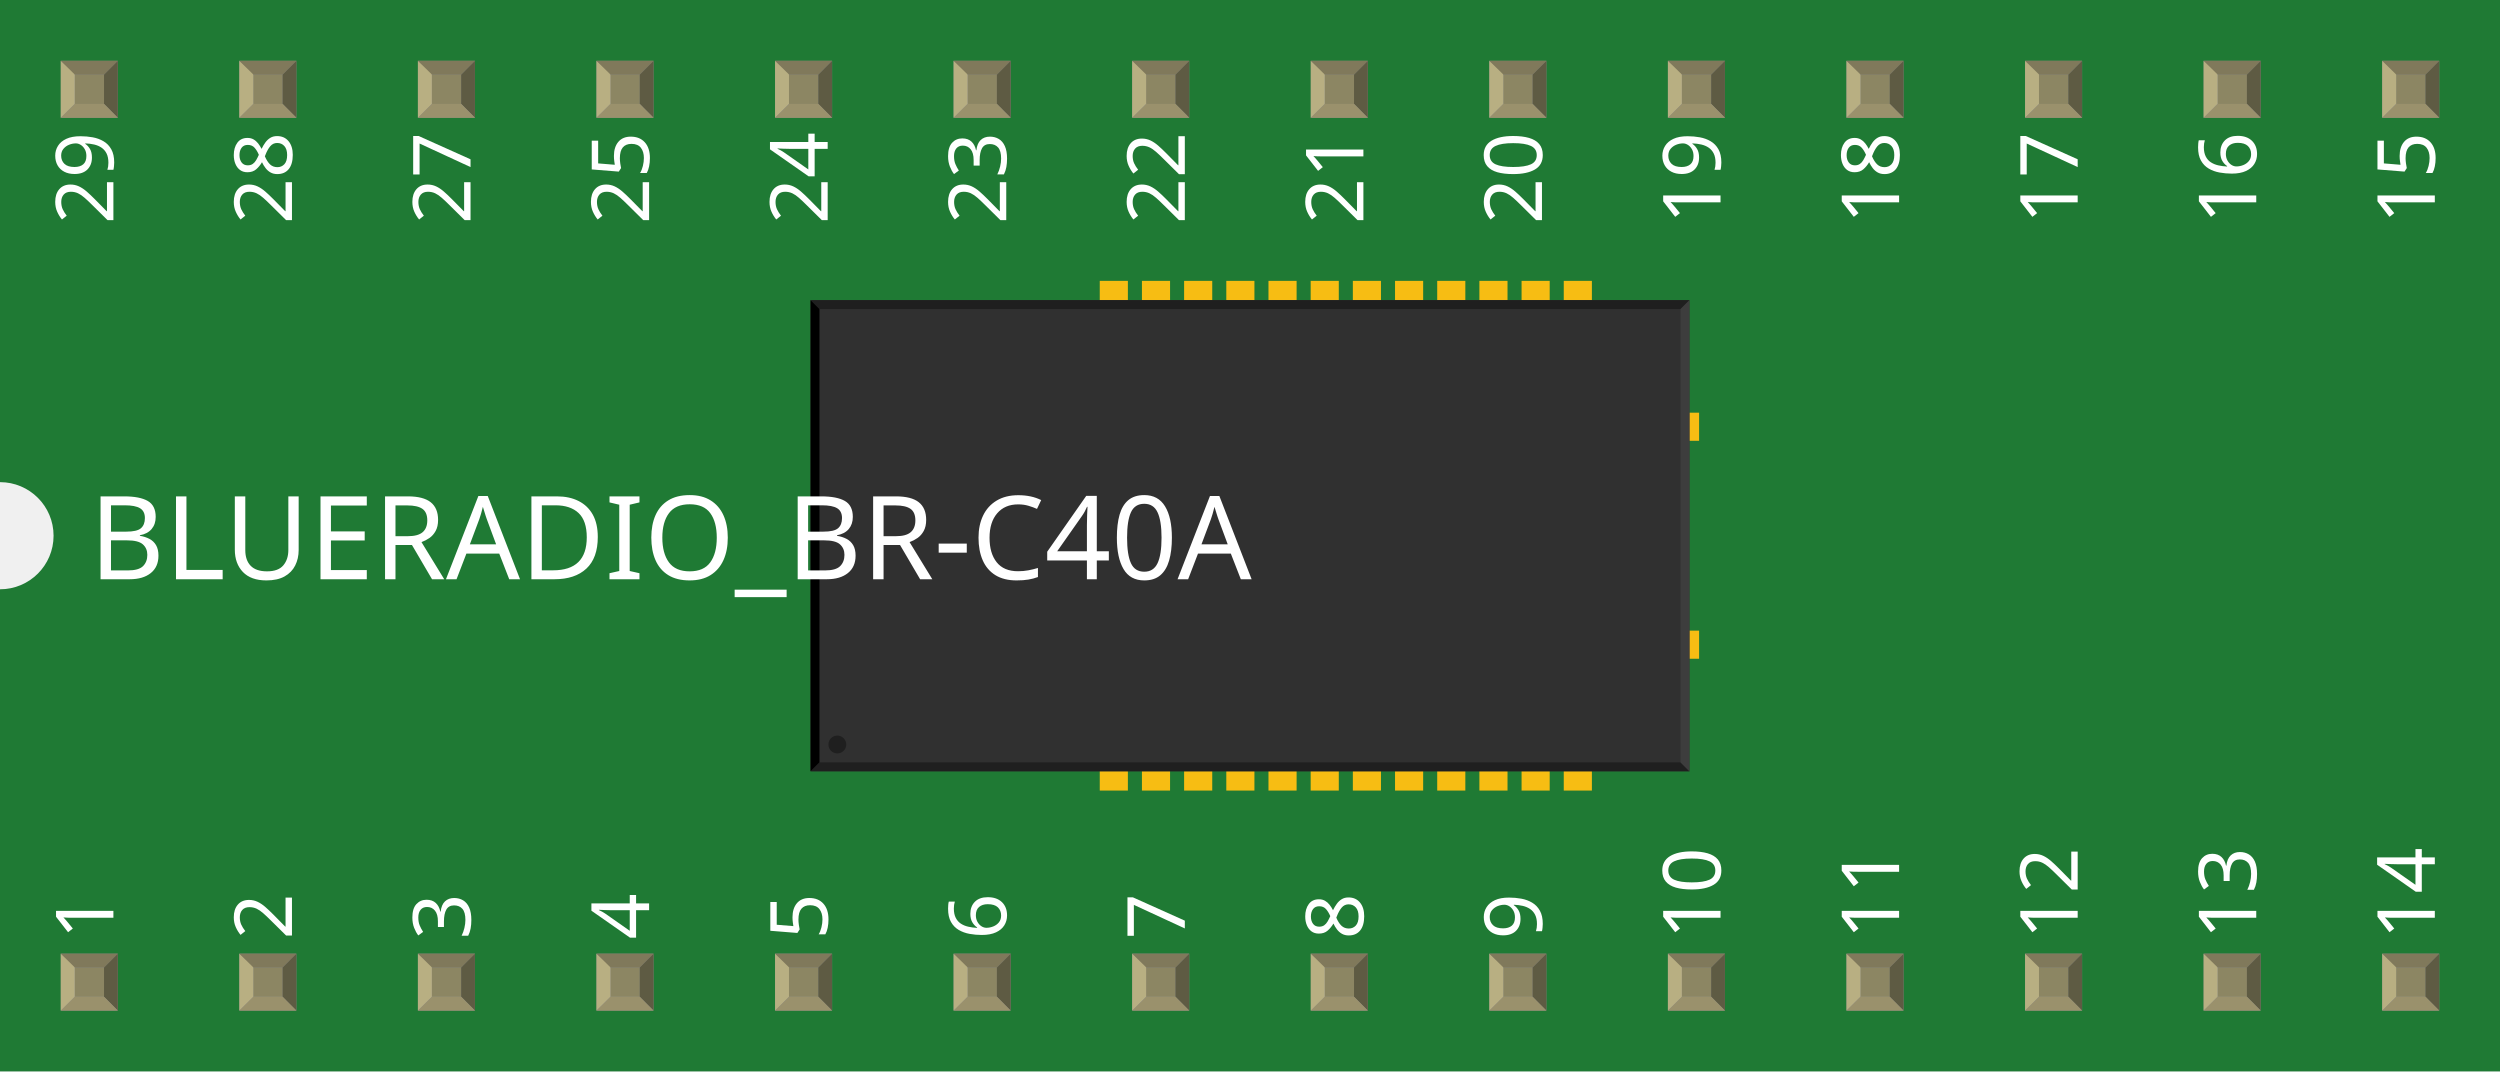
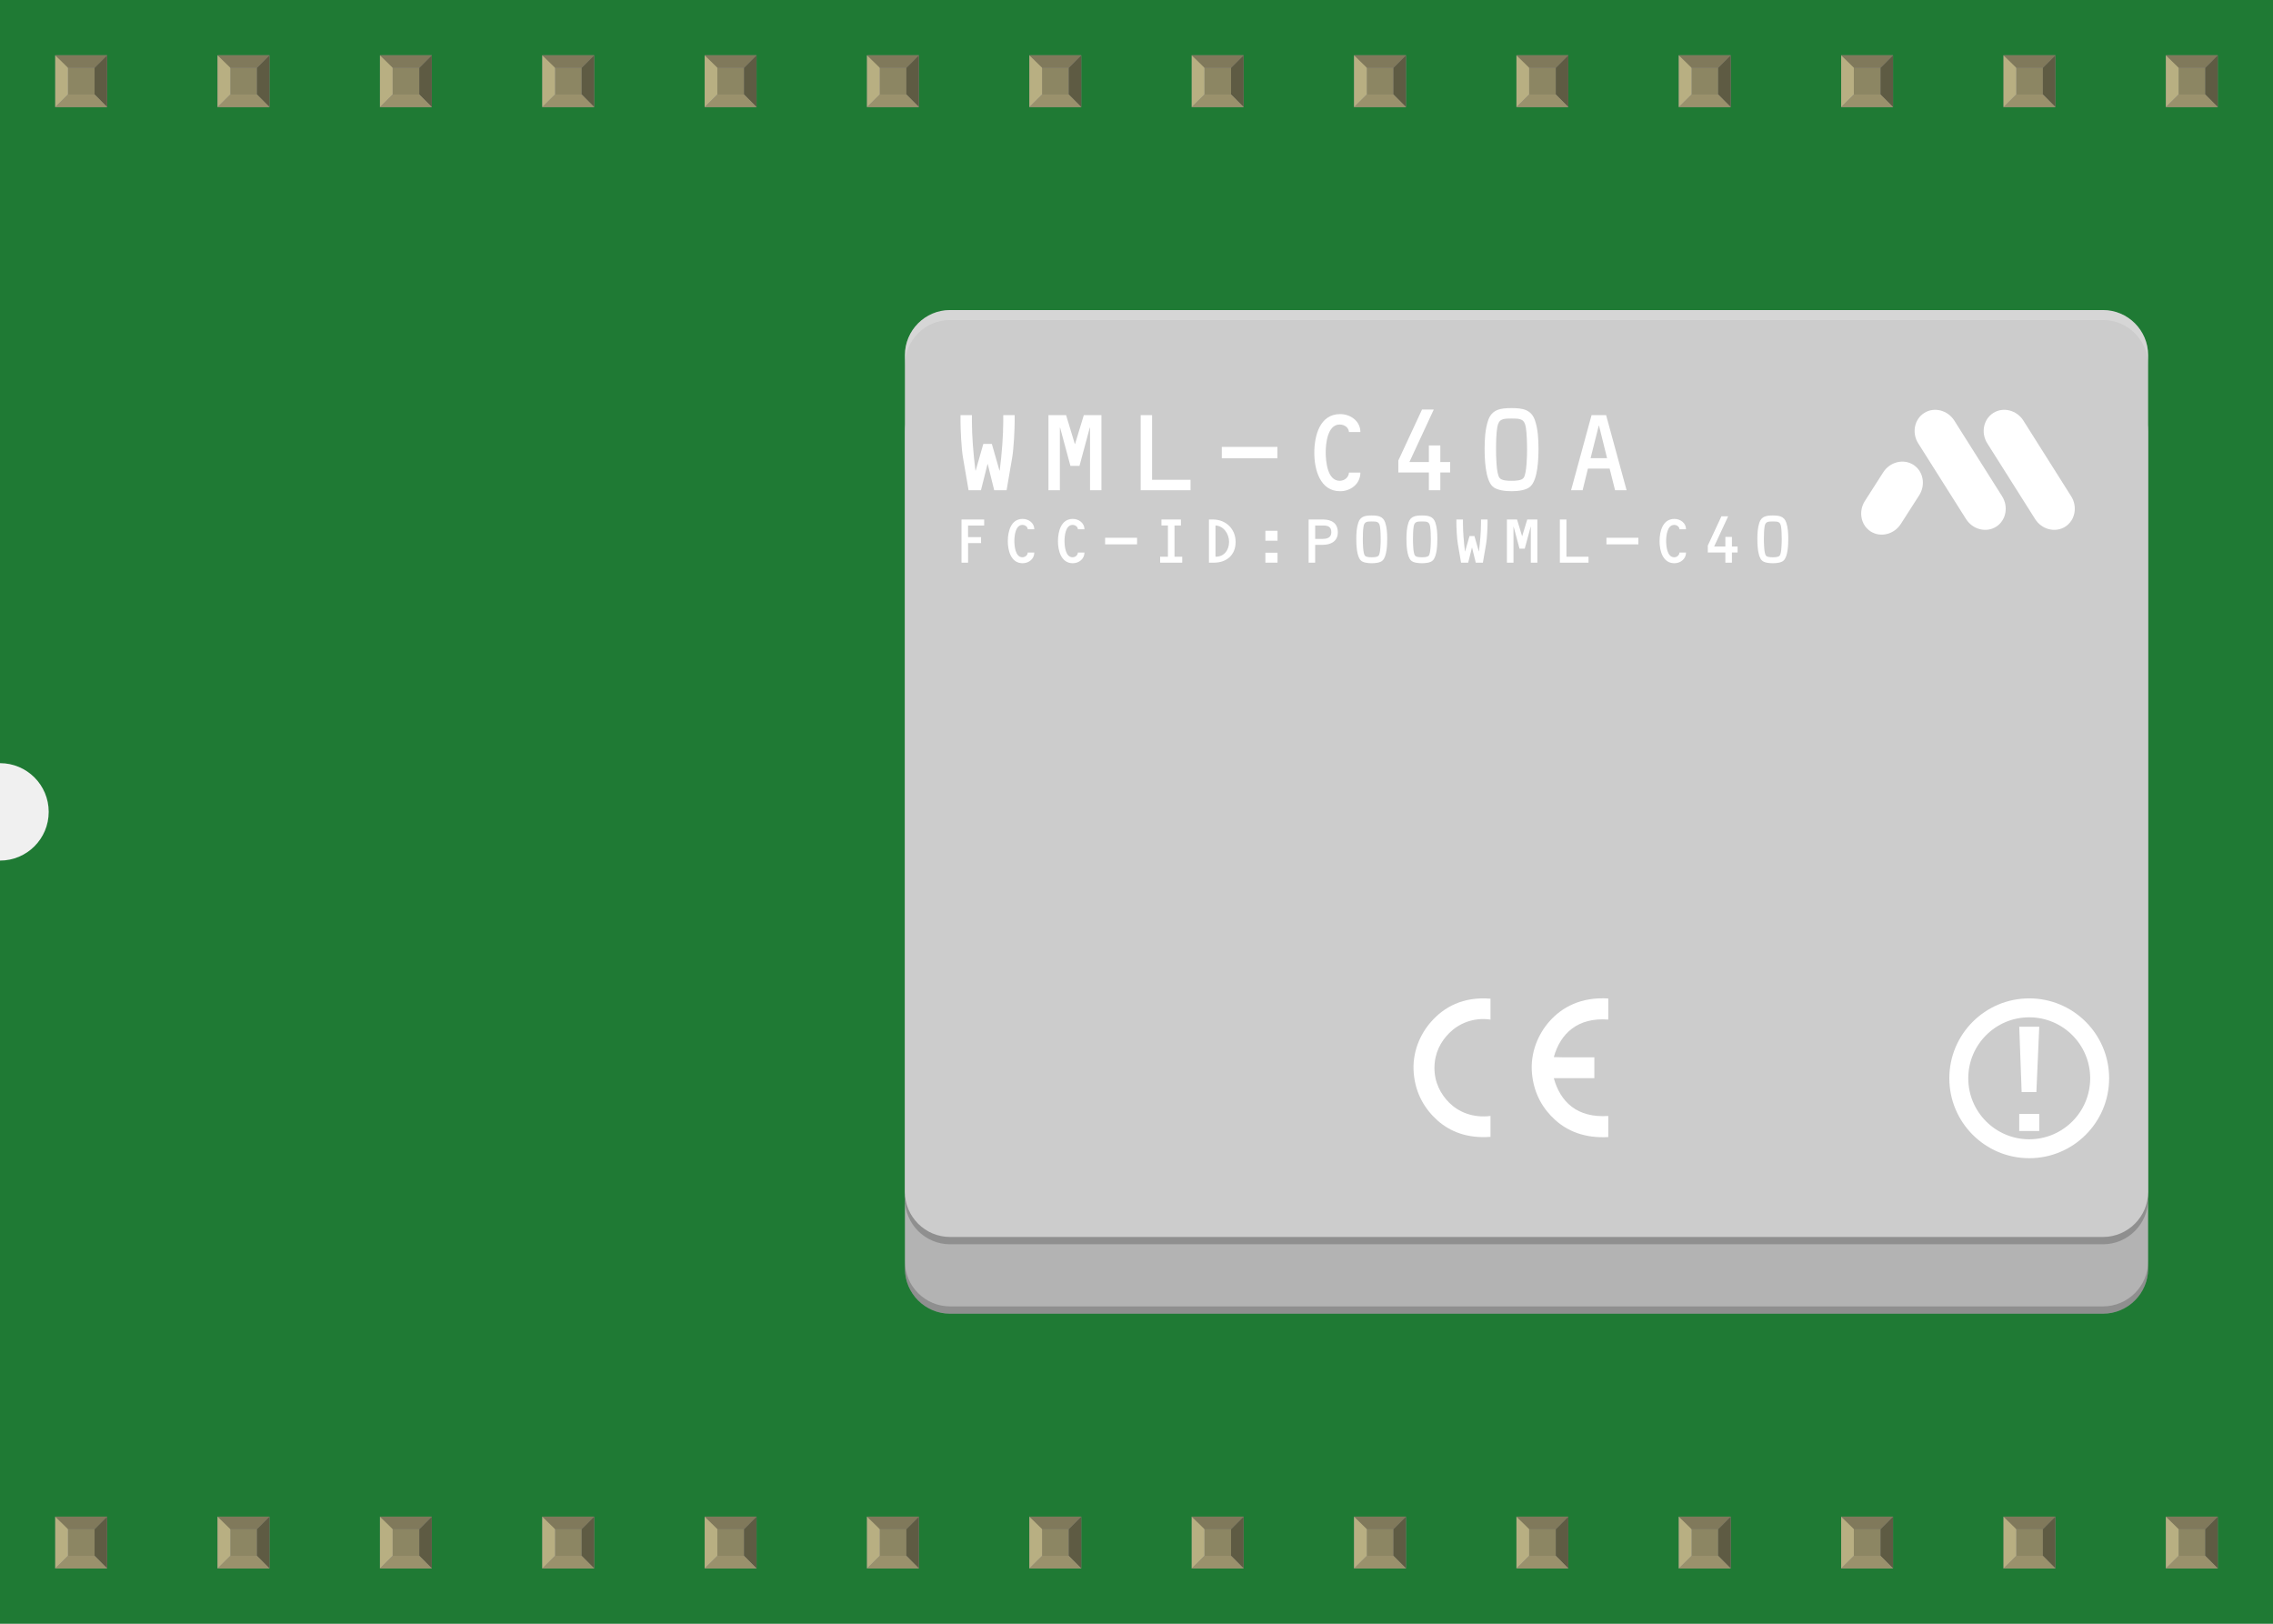
- <svg xmlns="http://www.w3.org/2000/svg" width="1.4in" x="0in" version="1.2" y="0in" height="0.6in" viewBox="0 0 1400 600" baseProfile="tiny">
+ <svg xmlns="http://www.w3.org/2000/svg" width="1.4in" x="0in" version="1.2" y="0in" height="1in" viewBox="0 0 1400 1000" baseProfile="tiny">
  <g id="breadboard">
    <g id="icon">
-       <path fill="#1F7A34" stroke="none" stroke-width="0" d="M0,0L0,270A30,30 0 0 1 0,330L0,600L1400,600L1400,0L0,0z" />
-       <g transform="translate(197.016,14.5669)">
-         <g transform="matrix(0.5, 0, 0, 0.5, 251.492, 142.717)">
-           <rect width="31.496" x="334.709" y="519.685" fill="#F7BD13" connectorname="1" height="51.181" stroke="none" stroke-linecap="round" stroke-width="0" />
-           <rect width="31.496" x="381.953" y="519.685" fill="#F7BD13" connectorname="2" height="51.181" stroke="none" stroke-linecap="round" stroke-width="0" />
-           <rect width="31.496" x="429.197" y="519.685" fill="#F7BD13" connectorname="3" height="51.181" stroke="none" stroke-linecap="round" stroke-width="0" />
-           <rect width="31.496" x="476.442" y="519.685" fill="#F7BD13" connectorname="4" height="51.181" stroke="none" stroke-linecap="round" stroke-width="0" />
-           <rect width="31.496" x="523.686" y="519.685" fill="#F7BD13" connectorname="5" height="51.181" stroke="none" stroke-linecap="round" stroke-width="0" />
-           <rect width="31.496" x="570.93" y="519.685" fill="#F7BD13" connectorname="6" height="51.181" stroke="none" stroke-linecap="round" stroke-width="0" />
-           <rect width="31.496" x="618.174" y="519.685" fill="#F7BD13" connectorname="7" height="51.181" stroke="none" stroke-linecap="round" stroke-width="0" />
-           <rect width="31.496" x="665.418" y="519.685" fill="#F7BD13" connectorname="8" height="51.181" stroke="none" stroke-linecap="round" stroke-width="0" />
-           <rect width="31.496" x="712.662" y="519.685" fill="#F7BD13" connectorname="9" height="51.181" stroke="none" stroke-linecap="round" stroke-width="0" />
-           <rect width="31.496" x="759.907" y="519.685" fill="#F7BD13" connectorname="10" height="51.181" stroke="none" stroke-linecap="round" stroke-width="0" />
-           <rect width="31.496" x="807.151" y="519.685" fill="#F7BD13" connectorname="11" height="51.181" stroke="none" stroke-linecap="round" stroke-width="0" />
-           <rect width="31.496" x="854.395" y="519.685" fill="#F7BD13" connectorname="12" height="51.181" stroke="none" stroke-linecap="round" stroke-width="0" />
-           <rect width="31.496" x="334.709" y="0" fill="#F7BD13" connectorname="24" height="51.181" stroke="none" stroke-linecap="round" stroke-width="0" />
-           <rect width="31.496" x="381.953" y="0" fill="#F7BD13" connectorname="23" height="51.181" stroke="none" stroke-linecap="round" stroke-width="0" />
-           <rect width="31.496" x="429.197" y="0" fill="#F7BD13" connectorname="22" height="51.181" stroke="none" stroke-linecap="round" stroke-width="0" />
-           <rect width="31.496" x="476.442" y="0" fill="#F7BD13" connectorname="21" height="51.181" stroke="none" stroke-linecap="round" stroke-width="0" />
-           <rect width="31.496" x="523.686" y="0" fill="#F7BD13" connectorname="20" height="51.181" stroke="none" stroke-linecap="round" stroke-width="0" />
-           <rect width="31.496" x="570.93" y="0" fill="#F7BD13" connectorname="19" height="51.181" stroke="none" stroke-linecap="round" stroke-width="0" />
-           <rect width="31.496" x="618.174" y="0" fill="#F7BD13" connectorname="18" height="51.181" stroke="none" stroke-linecap="round" stroke-width="0" />
-           <rect width="31.496" x="665.418" y="0" fill="#F7BD13" connectorname="17" height="51.181" stroke="none" stroke-linecap="round" stroke-width="0" />
-           <rect width="31.496" x="712.662" y="0" fill="#F7BD13" connectorname="16" height="51.181" stroke="none" stroke-linecap="round" stroke-width="0" />
-           <rect width="31.496" x="759.907" y="0" fill="#F7BD13" connectorname="15" height="51.181" stroke="none" stroke-linecap="round" stroke-width="0" />
-           <rect width="31.496" x="807.151" y="0" fill="#F7BD13" connectorname="14" height="51.181" stroke="none" stroke-linecap="round" stroke-width="0" />
-           <rect width="31.496" x="854.395" y="0" fill="#F7BD13" connectorname="13" height="51.181" stroke="none" stroke-linecap="round" stroke-width="0" />
-           <rect width="51.181" x="954.789" y="147.638" fill="#F7BD13" connectorname="28" height="31.496" stroke="none" stroke-linecap="round" stroke-width="0" />
-           <rect width="51.181" x="954.789" y="391.732" fill="#F7BD13" connectorname="29" height="31.496" stroke="none" stroke-linecap="round" stroke-width="0" />
-           <rect width="51.181" x="220.536" y="206.693" fill="#F7BD13" connectorname="27" height="31.496" stroke="none" stroke-linecap="round" stroke-width="0" />
-           <rect width="51.181" x="220.536" y="80.709" fill="#F7BD13" connectorname="25" height="31.496" stroke="none" stroke-linecap="round" stroke-width="0" />
-           <rect width="984.378" x="10.795" y="21.591" fill="#303030" height="527.685" stroke="none" stroke-width="0" />
-           <polygon fill="#1f1f1f" points="10.795,21.591 995.173,21.591 985.173,31.591 20.795,31.591" />
-           <polygon fill="#1f1f1f" points="10.795,549.276 995.173,549.276 985.173,539.276 20.795,539.276" />
-           <polygon fill="#000000" points="10.795,21.591 10.795,549.276 20.795,539.276 20.795,31.591" />
-           <polygon fill="#3d3d3d" points="995.173,21.591 995.173,549.276 985.173,539.276 985.173,31.591" />
-           <circle fill="#1f1f1f" cx="40.795" cy="519.276" stroke="none" r="10" stroke-width="0" />
+       <path fill="#1F7A34" stroke="none" stroke-width="0" d="M0,0L0,470A30,30 0 0 1 0,530L0,1000L1400,1000L1400,0L0,0z" />
+       <g transform="translate(317.125,190.945)">
+         <g>
+           <g id="_x30_.1.1.0.0.0_1_">
+             <g>
+               <path fill="#B3B3B3" d="M1005.97,75.028c0,-15.278,-12.5,-27.778,-27.778,-27.778L268,47.25c-15.292,0,-27.778,12.5,-27.778,27.778l0,515.306c0,15.278,12.486,27.778,27.778,27.778L978.194,618.111c15.278,0,27.778,-12.5,27.778,-27.778L1005.97,75.028z" />
+             </g>
+           </g>
+           <g id="_x30_.1.1.0.0.0_3_">
+             <g>
+               <path fill="#CCCCCC" d="M1005.97,27.778c0,-15.278,-12.5,-27.778,-27.778,-27.778L268,0c-15.292,0,-27.778,12.5,-27.778,27.778l0,515.306c0,15.278,12.486,27.778,27.778,27.778L978.194,570.861c15.278,0,27.778,-12.5,27.778,-27.778L1005.97,27.778z" />
+             </g>
+           </g>
+           <g>
+             <g>
+               <path fill="#FFFFFF" fill-rule="evenodd" clip-rule="evenodd" d="M600.917,424.111c0,4.292,0,8.542,0,12.861c-10.986,-1.542,-19.889,2.736,-25.389,8.278c-5.194,5.181,-9.083,12.153,-9.139,21.403c-0.056,9.167,3.972,16.417,9.139,21.569c5.5,5.5,14.389,9.5,25.389,8.111c0,4.292,0,8.569,0,12.861c-14.403,1.111,-25.083,-3.333,-32.694,-10.139c-7.514,-6.694,-13.375,-16.111,-14.556,-28.667c-1.25,-13.292,4.056,-24.625,10.708,-32.125C572.292,429.292,583.944,422.708,600.917,424.111z" />
+             </g>
+             <g>
+               <path fill="#FFFFFF" fill-rule="evenodd" clip-rule="evenodd" d="M673.444,423.972c0,4.319,0,8.653,0,13c-18.75,-1.444,-29.458,8.486,-33.542,23.111c8.028,0.319,16.681,0.056,24.972,0.139c0,4.292,0,8.569,0,12.833c-8.333,0,-16.653,0,-24.972,0c4.056,14.708,14.417,24.583,33.542,23.278c0,4.347,0,8.681,0,13c-14.389,0.819,-25,-3.639,-32.556,-10.417c-7.486,-6.722,-13.222,-16,-14.417,-28.667c-1.25,-13.236,4.139,-24.708,10.708,-32.125C644.931,429.347,656.583,422.972,673.444,423.972z" />
+             </g>
+           </g>
+           <g>
+             <path fill="#FFFFFF" d="M293.778,82.444l4.708,16.444l0.139,0c1.292,-10.306,2.181,-21.361,2.181,-30.375L300.806,64.694l7.028,0l0,3.819c0,4.639,-0.556,16.722,-1.5,22.181l-3.472,20.264l-7.639,0L291.25,94.861l-0.139,0l-4.028,16.111l-7.639,0L275.972,90.694c-0.958,-5.458,-1.5,-17.542,-1.5,-22.181L274.472,64.694l7.028,0l0,3.819c0,9,0.875,20.069,2.181,30.375l0.139,0l4.708,-16.444L293.778,82.444z" />
+             <path fill="#FFFFFF" d="M350.431,64.694l10.847,0l0,46.264l-7.028,0L354.25,72.403l-0.139,0l-6.347,23.542l-5.597,0l-6.347,-23.542l-0.139,0l0,38.556l-7.028,0L328.653,64.694l10.847,0l5.389,17.806l0.139,0L350.431,64.694z" />
+             <path fill="#FFFFFF" d="M416.153,104.542l0,6.417l-30.708,0L385.444,64.694l7.028,0l0,39.847L416.153,104.542z" />
+             <path fill="#FFFFFF" d="M435.417,84.278l34.25,0l0,7.028L435.417,91.306L435.417,84.278z" />
+             <path fill="#FFFFFF" d="M513.75,75.139c-0.208,-2.792,-2.792,-4.639,-5.736,-4.639c-7.444,0,-8.597,11.667,-8.597,17.125c0,5.528,1.028,17.542,8.597,17.542c2.931,0,5.528,-2.042,5.736,-5.056l7.028,0c0,6.889,-5.944,11.472,-12.486,11.472c-12.486,0,-15.903,-13.514,-15.903,-23.611c0,-10.653,3.417,-23.889,15.903,-23.889c6.542,0,12.486,4.431,12.486,11.056L513.75,75.139z" />
+             <path fill="#FFFFFF" d="M576.069,93.625l0,6.417L570,100.042l0,10.917l-7.042,0L562.958,100.042l-18.819,0L544.139,92.667l14.597,-31.389l7.236,0l-15.014,32.347l12,0L562.958,83.389l7.042,0l0,10.236L576.069,93.625z" />
+             <path fill="#FFFFFF" d="M628.292,67.903c1.847,5.389,2.181,11.736,2.181,17.389c0,6.083,-0.333,18.903,-4.917,23.278c-2.458,2.458,-7.792,3,-11.667,3c-3.958,0,-9.222,-0.556,-11.75,-3c-4.5,-4.361,-4.847,-17.194,-4.847,-23.278c0,-5.667,0.333,-12,2.181,-17.389c2.319,-6.764,7.708,-7.514,14.403,-7.514C620.514,60.403,625.972,61.139,628.292,67.903zM605.083,72.278c-0.681,3.75,-0.75,9.889,-0.75,13.778c0,3.611,0.139,14.681,2.111,17.264c1.306,1.778,5.111,1.847,7.444,1.847c2.319,0,6.125,-0.069,7.431,-1.847c1.917,-2.597,2.111,-13.653,2.111,-17.264c0,-3.889,-0.139,-10.028,-0.75,-13.778C621.806,67.014,619.347,66.819,613.889,66.819C608.431,66.819,605.972,67.014,605.083,72.278z" />
+             <path fill="#FFFFFF" d="M660.917,97.653l-3.264,13.306l-7.111,0l12.625,-46.264l8.944,0l12.625,46.264L677.639,110.958l-3.347,-13.306L660.917,97.653zM667.736,71.181l-0.139,0l-5.042,20.056l10.167,0L667.736,71.181z" />
+           </g>
+           <g>
+             <path fill="#FFFFFF" d="M279.139,139.861l8,0l0,3.681l-8,0l0,12.042l-4.042,0L275.097,129l13.958,0l0,3.694l-9.917,0L279.139,139.861z" />
+             <path fill="#FFFFFF" d="M315.889,135c-0.111,-1.611,-1.611,-2.667,-3.292,-2.667c-4.278,0,-4.944,6.694,-4.944,9.833c0,3.181,0.583,10.083,4.944,10.083c1.681,0,3.181,-1.181,3.292,-2.903l4.042,0c0,3.958,-3.417,6.583,-7.181,6.583c-7.181,0,-9.139,-7.764,-9.139,-13.569c0,-6.111,1.958,-13.722,9.139,-13.722c3.764,0,7.181,2.556,7.181,6.361L315.889,135z" />
+             <path fill="#FFFFFF" d="M346.778,135c-0.111,-1.611,-1.611,-2.667,-3.292,-2.667c-4.278,0,-4.944,6.694,-4.944,9.833c0,3.181,0.583,10.083,4.944,10.083c1.681,0,3.181,-1.181,3.292,-2.903l4.042,0c0,3.958,-3.417,6.583,-7.181,6.583c-7.181,0,-9.139,-7.764,-9.139,-13.569c0,-6.111,1.958,-13.722,9.139,-13.722c3.764,0,7.181,2.556,7.181,6.361L346.778,135z" />
+             <path fill="#FFFFFF" d="M363.542,140.25l19.681,0l0,4.042l-19.681,0L363.542,140.25z" />
+             <path fill="#FFFFFF" d="M406.264,151.903l4.778,0l0,3.681l-13.597,0l0,-3.681l4.792,0L402.236,132.681l-4,0L398.236,129l12,0l0,3.694l-3.958,0L406.278,151.903z" />
+             <path fill="#FFFFFF" d="M427.5,129l2.514,0c7.917,0,13.917,5.806,13.917,13.847c0,8.083,-5.639,12.736,-13.403,12.736L427.5,155.583L427.5,129zM431.528,151.903c5.333,0.111,8.361,-4.111,8.361,-9.139c0,-4.792,-3.25,-9.847,-8.361,-10.083L431.528,151.903z" />
+             <path fill="#FFFFFF" d="M469.736,135.944l0,6.111l-7.486,0l0,-6.111L469.736,135.944zM469.736,149.458l0,6.111l-7.486,0l0,-6.111L469.736,149.458z" />
+             <path fill="#FFFFFF" d="M488.889,129l8.972,0c5.292,0,9.014,2.389,9.014,7.917s-4.347,7.681,-9.292,7.681l-4.667,0l0,10.986L488.889,155.583L488.889,129zM497.681,140.917c2.778,0,5.181,-0.861,5.181,-4.069c0,-3.486,-2.111,-4.153,-5.139,-4.153l-4.792,0l0,8.236L497.681,140.931z" />
+             <path fill="#FFFFFF" d="M536.042,130.833c1.056,3.097,1.25,6.736,1.25,10c0,3.486,-0.194,10.861,-2.819,13.375c-1.417,1.417,-4.458,1.722,-6.694,1.722c-2.278,0,-5.292,-0.306,-6.736,-1.722c-2.597,-2.514,-2.792,-9.875,-2.792,-13.375c0,-3.25,0.208,-6.903,1.264,-10c1.333,-3.875,4.431,-4.319,8.278,-4.319C531.569,126.528,534.708,126.958,536.042,130.833zM522.708,133.347c-0.389,2.153,-0.431,5.681,-0.431,7.917c0,2.069,0.083,8.431,1.222,9.917c0.75,1.028,2.944,1.069,4.278,1.069s3.528,-0.042,4.278,-1.069c1.097,-1.486,1.222,-7.833,1.222,-9.917c0,-2.236,-0.083,-5.764,-0.431,-7.917c-0.514,-3.014,-1.931,-3.139,-5.056,-3.139S523.222,130.333,522.708,133.347z" />
+             <path fill="#FFFFFF" d="M566.931,130.833c1.056,3.097,1.25,6.736,1.25,10c0,3.486,-0.194,10.861,-2.819,13.375c-1.417,1.417,-4.458,1.722,-6.694,1.722c-2.278,0,-5.292,-0.306,-6.736,-1.722c-2.597,-2.514,-2.792,-9.875,-2.792,-13.375c0,-3.25,0.208,-6.903,1.264,-10c1.333,-3.875,4.431,-4.319,8.278,-4.319C562.444,126.528,565.597,126.958,566.931,130.833zM553.597,133.347c-0.389,2.153,-0.431,5.681,-0.431,7.917c0,2.069,0.083,8.431,1.222,9.917c0.75,1.028,2.944,1.069,4.278,1.069s3.528,-0.042,4.278,-1.069c1.097,-1.486,1.222,-7.833,1.222,-9.917c0,-2.236,-0.083,-5.764,-0.431,-7.917c-0.514,-3.014,-1.931,-3.139,-5.056,-3.139S554.111,130.333,553.597,133.347z" />
+             <path fill="#FFFFFF" d="M591.014,139.181l2.708,9.458l0.069,0c0.75,-5.917,1.264,-12.278,1.264,-17.444L595.056,129l4.042,0l0,2.194c0,2.667,-0.306,9.597,-0.875,12.736l-2,11.639l-4.389,0l-2.278,-9.25l-0.083,0l-2.306,9.25L582.778,155.569l-2,-11.639c-0.556,-3.139,-0.875,-10.083,-0.875,-12.736L579.903,129l4.042,0l0,2.194c0,5.181,0.5,11.528,1.25,17.444l0.083,0l2.708,-9.458L591.014,139.181z" />
+             <path fill="#FFFFFF" d="M623.542,129l6.236,0l0,26.583l-4.042,0L625.736,133.431l-0.083,0l-3.653,13.528l-3.208,0l-3.639,-13.528l-0.083,0l0,22.153l-4.042,0L611.028,129l6.236,0l3.097,10.236l0.083,0L623.542,129z" />
+             <path fill="#FFFFFF" d="M661.292,151.903l0,3.681l-17.653,0L643.639,129l4.042,0l0,22.903L661.292,151.903z" />
+             <path fill="#FFFFFF" d="M672.319,140.25l19.681,0l0,4.042l-19.681,0L672.319,140.25z" />
+             <path fill="#FFFFFF" d="M717.319,135c-0.125,-1.611,-1.611,-2.667,-3.292,-2.667c-4.278,0,-4.931,6.694,-4.931,9.833c0,3.181,0.583,10.083,4.931,10.083c1.681,0,3.181,-1.181,3.292,-2.903l4.028,0c0,3.958,-3.403,6.583,-7.181,6.583c-7.181,0,-9.125,-7.764,-9.125,-13.569c0,-6.111,1.958,-13.722,9.125,-13.722c3.764,0,7.181,2.556,7.181,6.361L717.319,135z" />
+             <path fill="#FFFFFF" d="M753.097,145.625l0,3.681l-3.486,0l0,6.278l-4.042,0L745.569,149.306l-10.819,0l0,-4.236l8.389,-18.042l4.153,0l-8.625,18.583l6.903,0l0,-5.889l4.042,0l0,5.889L753.097,145.611z" />
+             <path fill="#FFFFFF" d="M783.069,130.833c1.056,3.097,1.25,6.736,1.25,10c0,3.486,-0.194,10.861,-2.819,13.375c-1.417,1.417,-4.472,1.722,-6.694,1.722c-2.278,0,-5.306,-0.306,-6.75,-1.722c-2.583,-2.514,-2.778,-9.875,-2.778,-13.375c0,-3.25,0.208,-6.903,1.264,-10c1.333,-3.875,4.417,-4.319,8.278,-4.319C778.597,126.528,781.722,126.958,783.069,130.833zM769.736,133.347c-0.389,2.153,-0.431,5.681,-0.431,7.917c0,2.069,0.083,8.431,1.222,9.917c0.736,1.028,2.931,1.069,4.278,1.069c1.333,0,3.528,-0.042,4.278,-1.069c1.097,-1.486,1.208,-7.833,1.208,-9.917c0,-2.236,-0.069,-5.764,-0.417,-7.917c-0.514,-3.014,-1.931,-3.139,-5.056,-3.139C771.653,130.208,770.236,130.333,769.736,133.347z" />
+           </g>
+           <g>
+             <path fill="#FFFFFF" fill-rule="evenodd" clip-rule="evenodd" d="M916.014,114.681c4.083,6.458,2.431,14.903,-3.681,18.764s-14.431,1.736,-18.514,-4.722l-29.444,-46.597c-4.083,-6.458,-2.417,-14.903,3.694,-18.75c6.097,-3.861,14.444,-1.736,18.528,4.722L916.014,114.681z" />
+           </g>
+           <g>
+             <path fill="#FFFFFF" fill-rule="evenodd" clip-rule="evenodd" d="M958.556,114.681c4.083,6.458,2.431,14.903,-3.681,18.764s-14.431,1.736,-18.514,-4.722l-29.444,-46.597c-4.083,-6.458,-2.417,-14.903,3.694,-18.75c6.097,-3.861,14.444,-1.736,18.528,4.722L958.556,114.681z" />
+           </g>
+           <g>
+             <path fill="#FFFFFF" fill-rule="evenodd" clip-rule="evenodd" d="M853.625,131.75c-4.125,6.431,-12.472,8.5,-18.556,4.611s-7.681,-12.347,-3.556,-18.778l11.306,-17.667c4.125,-6.431,12.472,-8.5,18.569,-4.597c6.083,3.889,7.681,12.347,3.556,18.778L853.625,131.75z" />
+           </g>
+           <g opacity="0.2" id="_x30_.1.1.0.0.0_5_">
+             <g>
+               <path fill="#FFFFFF" d="M240.222,33.917c0,-15.278,12.486,-27.778,27.778,-27.778L978.194,6.139c15.278,0,27.778,12.5,27.778,27.778L1005.97,27.778c0,-15.278,-12.5,-27.778,-27.778,-27.778L268,0c-15.292,0,-27.778,12.5,-27.778,27.778L240.222,33.917z" />
+             </g>
+           </g>
+         </g>
+         <g opacity="0.2" id="_x30_.1.1.0.0.0_7_">
+           <g>
+             <path d="M1005.97,547.583c0,15.278,-12.5,27.778,-27.778,27.778L268,575.361c-15.292,0,-27.778,-12.5,-27.778,-27.778l0,-4.5c0,15.278,12.486,27.778,27.778,27.778L978.194,570.861c15.278,0,27.778,-12.5,27.778,-27.778" />
+           </g>
+         </g>
+         <g opacity="0.2" id="_x30_.1.1.0.0.0_2_">
+           <g>
+             <path d="M1005.97,590.333c0,15.278,-12.5,27.778,-27.778,27.778L268,618.111c-15.292,0,-27.778,-12.5,-27.778,-27.778L240.222,585.833c0,15.278,12.486,27.778,27.778,27.778L978.194,613.611c15.278,0,27.778,-12.5,27.778,-27.778" />
+           </g>
+         </g>
+         <g>
+           <g>
+             <path fill="#FFFFFF" d="M932.736,423.917c-27.181,0,-49.222,22.042,-49.222,49.208c0,27.181,22.042,49.222,49.222,49.222c27.167,0,49.208,-22.042,49.208,-49.222C981.944,445.958,959.917,423.917,932.736,423.917zM932.736,510.694c-20.736,0,-37.556,-16.819,-37.556,-37.556s16.819,-37.556,37.556,-37.556c20.722,0,37.542,16.819,37.542,37.556S953.472,510.694,932.736,510.694z" />
+           </g>
+           <g>
+             <g>
+               <path fill="#FFFFFF" d="M938.903,441.361l-1.764,40.236L928.056,481.597l-1.472,-40.236L938.903,441.361zM938.903,495.097l0,10.5l-12.333,0l0,-10.5L938.903,495.097z" />
+             </g>
+           </g>
        </g>
      </g>
-       <text x="50" y="324.375" font-family="OCRA" fill="white" text-anchor="start" stroke="none" id="label" stroke-width="0" font-size="65">BLUERADIO_BR-C40A</text>
-       <g transform="translate(63.5,526.05)">
-         <g transform="rotate(-90)">
-           <text x="0" y="0" font-family="OCRA" fill="white" text-anchor="start" stroke="none" stroke-width="0" font-size="45">1</text>
-         </g>
-       </g>
-       <g transform="translate(63.5,73.95)">
-         <g transform="rotate(-90)">
-           <text x="0" y="0" font-family="OCRA" fill="white" text-anchor="end" stroke="none" stroke-width="0" font-size="45">29</text>
-         </g>
-       </g>
-       <g transform="translate(163.5,526.05)">
-         <g transform="rotate(-90)">
-           <text x="0" y="0" font-family="OCRA" fill="white" text-anchor="start" stroke="none" stroke-width="0" font-size="45">2</text>
-         </g>
-       </g>
-       <g transform="translate(163.5,73.95)">
-         <g transform="rotate(-90)">
-           <text x="0" y="0" font-family="OCRA" fill="white" text-anchor="end" stroke="none" stroke-width="0" font-size="45">28</text>
-         </g>
-       </g>
-       <g transform="translate(263.5,526.05)">
-         <g transform="rotate(-90)">
-           <text x="0" y="0" font-family="OCRA" fill="white" text-anchor="start" stroke="none" stroke-width="0" font-size="45">3</text>
-         </g>
-       </g>
-       <g transform="translate(263.5,73.95)">
-         <g transform="rotate(-90)">
-           <text x="0" y="0" font-family="OCRA" fill="white" text-anchor="end" stroke="none" stroke-width="0" font-size="45">27</text>
-         </g>
-       </g>
-       <g transform="translate(363.5,526.05)">
-         <g transform="rotate(-90)">
-           <text x="0" y="0" font-family="OCRA" fill="white" text-anchor="start" stroke="none" stroke-width="0" font-size="45">4</text>
-         </g>
-       </g>
-       <g transform="translate(363.5,73.95)">
-         <g transform="rotate(-90)">
-           <text x="0" y="0" font-family="OCRA" fill="white" text-anchor="end" stroke="none" stroke-width="0" font-size="45">25</text>
-         </g>
-       </g>
-       <g transform="translate(463.5,526.05)">
-         <g transform="rotate(-90)">
-           <text x="0" y="0" font-family="OCRA" fill="white" text-anchor="start" stroke="none" stroke-width="0" font-size="45">5</text>
-         </g>
-       </g>
-       <g transform="translate(463.5,73.95)">
-         <g transform="rotate(-90)">
-           <text x="0" y="0" font-family="OCRA" fill="white" text-anchor="end" stroke="none" stroke-width="0" font-size="45">24</text>
-         </g>
-       </g>
-       <g transform="translate(563.5,526.05)">
-         <g transform="rotate(-90)">
-           <text x="0" y="0" font-family="OCRA" fill="white" text-anchor="start" stroke="none" stroke-width="0" font-size="45">6</text>
-         </g>
-       </g>
-       <g transform="translate(563.5,73.95)">
-         <g transform="rotate(-90)">
-           <text x="0" y="0" font-family="OCRA" fill="white" text-anchor="end" stroke="none" stroke-width="0" font-size="45">23</text>
-         </g>
-       </g>
-       <g transform="translate(663.5,526.05)">
-         <g transform="rotate(-90)">
-           <text x="0" y="0" font-family="OCRA" fill="white" text-anchor="start" stroke="none" stroke-width="0" font-size="45">7</text>
-         </g>
-       </g>
-       <g transform="translate(663.5,73.95)">
-         <g transform="rotate(-90)">
-           <text x="0" y="0" font-family="OCRA" fill="white" text-anchor="end" stroke="none" stroke-width="0" font-size="45">22</text>
-         </g>
-       </g>
-       <g transform="translate(763.5,526.05)">
-         <g transform="rotate(-90)">
-           <text x="0" y="0" font-family="OCRA" fill="white" text-anchor="start" stroke="none" stroke-width="0" font-size="45">8</text>
-         </g>
-       </g>
-       <g transform="translate(763.5,73.95)">
-         <g transform="rotate(-90)">
-           <text x="0" y="0" font-family="OCRA" fill="white" text-anchor="end" stroke="none" stroke-width="0" font-size="45">21</text>
-         </g>
-       </g>
-       <g transform="translate(863.5,526.05)">
-         <g transform="rotate(-90)">
-           <text x="0" y="0" font-family="OCRA" fill="white" text-anchor="start" stroke="none" stroke-width="0" font-size="45">9</text>
-         </g>
-       </g>
-       <g transform="translate(863.5,73.95)">
-         <g transform="rotate(-90)">
-           <text x="0" y="0" font-family="OCRA" fill="white" text-anchor="end" stroke="none" stroke-width="0" font-size="45">20</text>
-         </g>
-       </g>
-       <g transform="translate(963.5,526.05)">
-         <g transform="rotate(-90)">
-           <text x="0" y="0" font-family="OCRA" fill="white" text-anchor="start" stroke="none" stroke-width="0" font-size="45">10</text>
-         </g>
-       </g>
-       <g transform="translate(963.5,73.95)">
-         <g transform="rotate(-90)">
-           <text x="0" y="0" font-family="OCRA" fill="white" text-anchor="end" stroke="none" stroke-width="0" font-size="45">19</text>
-         </g>
-       </g>
-       <g transform="translate(1063.5,526.05)">
-         <g transform="rotate(-90)">
-           <text x="0" y="0" font-family="OCRA" fill="white" text-anchor="start" stroke="none" stroke-width="0" font-size="45">11</text>
-         </g>
-       </g>
-       <g transform="translate(1063.5,73.95)">
-         <g transform="rotate(-90)">
-           <text x="0" y="0" font-family="OCRA" fill="white" text-anchor="end" stroke="none" stroke-width="0" font-size="45">18</text>
-         </g>
-       </g>
-       <g transform="translate(1163.5,526.05)">
-         <g transform="rotate(-90)">
-           <text x="0" y="0" font-family="OCRA" fill="white" text-anchor="start" stroke="none" stroke-width="0" font-size="45">12</text>
-         </g>
-       </g>
-       <g transform="translate(1163.5,73.95)">
-         <g transform="rotate(-90)">
-           <text x="0" y="0" font-family="OCRA" fill="white" text-anchor="end" stroke="none" stroke-width="0" font-size="45">17</text>
-         </g>
-       </g>
-       <g transform="translate(1263.5,526.05)">
-         <g transform="rotate(-90)">
-           <text x="0" y="0" font-family="OCRA" fill="white" text-anchor="start" stroke="none" stroke-width="0" font-size="45">13</text>
-         </g>
-       </g>
-       <g transform="translate(1263.5,73.95)">
-         <g transform="rotate(-90)">
-           <text x="0" y="0" font-family="OCRA" fill="white" text-anchor="end" stroke="none" stroke-width="0" font-size="45">16</text>
-         </g>
-       </g>
-       <g transform="translate(1363.5,526.05)">
-         <g transform="rotate(-90)">
-           <text x="0" y="0" font-family="OCRA" fill="white" text-anchor="start" stroke="none" stroke-width="0" font-size="45">14</text>
-         </g>
-       </g>
-       <g transform="translate(1363.5,73.95)">
-         <g transform="rotate(-90)">
-           <text x="0" y="0" font-family="OCRA" fill="white" text-anchor="end" stroke="none" stroke-width="0" font-size="45">15</text>
-         </g>
-       </g>
-     </g>
-     <g transform="translate(34.035,534.05)">
+     </g>
+     <g transform="translate(34.035,934.05)">
      <rect width="31.93" x="0" y="0" fill="#8D8C8C" height="31.9" id="connector0pin" />
      <rect width="16.444" x="7.792" y="7.735" fill="#8C8663" height="16.415" />
      <polygon fill="#B8AF82" points="0,31.9,7.792,24.137,7.792,6.972,0,0" />
      <polygon fill="#80795B" points="24.208,7.763,7.903,7.763,0,0,31.93,0" />
      <polygon fill="#5E5B43" points="24.208,24.137,24.208,7.763,31.93,0,31.93,31.9" />
      <polygon fill="#9A916C" points="0,31.9,7.875,24.137,24.208,24.137,31.93,31.9" />
    </g>
    <g transform="translate(34.035,34.05)">
      <rect width="31.93" x="0" y="0" fill="#8D8C8C" height="31.9" id="connector27pin" />
      <rect width="16.444" x="7.792" y="7.735" fill="#8C8663" height="16.415" />
      <polygon fill="#B8AF82" points="0,31.9,7.792,24.137,7.792,6.972,0,0" />
      <polygon fill="#80795B" points="24.208,7.763,7.903,7.763,0,0,31.93,0" />
      <polygon fill="#5E5B43" points="24.208,24.137,24.208,7.763,31.93,0,31.93,31.9" />
      <polygon fill="#9A916C" points="0,31.9,7.875,24.137,24.208,24.137,31.93,31.9" />
    </g>
-     <g transform="translate(134.035,534.05)">
+     <g transform="translate(134.035,934.05)">
      <rect width="31.93" x="0" y="0" fill="#8D8C8C" height="31.9" id="connector1pin" />
      <rect width="16.444" x="7.792" y="7.735" fill="#8C8663" height="16.415" />
      <polygon fill="#B8AF82" points="0,31.9,7.792,24.137,7.792,6.972,0,0" />
      <polygon fill="#80795B" points="24.208,7.763,7.903,7.763,0,0,31.93,0" />
      <polygon fill="#5E5B43" points="24.208,24.137,24.208,7.763,31.93,0,31.93,31.9" />
      <polygon fill="#9A916C" points="0,31.9,7.875,24.137,24.208,24.137,31.93,31.9" />
    </g>
    <g transform="translate(134.035,34.05)">
      <rect width="31.93" x="0" y="0" fill="#8D8C8C" height="31.9" id="connector26pin" />
      <rect width="16.444" x="7.792" y="7.735" fill="#8C8663" height="16.415" />
      <polygon fill="#B8AF82" points="0,31.9,7.792,24.137,7.792,6.972,0,0" />
      <polygon fill="#80795B" points="24.208,7.763,7.903,7.763,0,0,31.93,0" />
      <polygon fill="#5E5B43" points="24.208,24.137,24.208,7.763,31.93,0,31.93,31.9" />
      <polygon fill="#9A916C" points="0,31.9,7.875,24.137,24.208,24.137,31.93,31.9" />
    </g>
-     <g transform="translate(234.035,534.05)">
+     <g transform="translate(234.035,934.05)">
      <rect width="31.93" x="0" y="0" fill="#8D8C8C" height="31.9" id="connector2pin" />
      <rect width="16.444" x="7.792" y="7.735" fill="#8C8663" height="16.415" />
      <polygon fill="#B8AF82" points="0,31.9,7.792,24.137,7.792,6.972,0,0" />
      <polygon fill="#80795B" points="24.208,7.763,7.903,7.763,0,0,31.93,0" />
      <polygon fill="#5E5B43" points="24.208,24.137,24.208,7.763,31.93,0,31.93,31.9" />
      <polygon fill="#9A916C" points="0,31.9,7.875,24.137,24.208,24.137,31.93,31.9" />
    </g>
    <g transform="translate(234.035,34.05)">
      <rect width="31.93" x="0" y="0" fill="#8D8C8C" height="31.9" id="connector25pin" />
      <rect width="16.444" x="7.792" y="7.735" fill="#8C8663" height="16.415" />
      <polygon fill="#B8AF82" points="0,31.9,7.792,24.137,7.792,6.972,0,0" />
      <polygon fill="#80795B" points="24.208,7.763,7.903,7.763,0,0,31.93,0" />
      <polygon fill="#5E5B43" points="24.208,24.137,24.208,7.763,31.93,0,31.93,31.9" />
      <polygon fill="#9A916C" points="0,31.9,7.875,24.137,24.208,24.137,31.93,31.9" />
    </g>
-     <g transform="translate(334.035,534.05)">
+     <g transform="translate(334.035,934.05)">
      <rect width="31.93" x="0" y="0" fill="#8D8C8C" height="31.9" id="connector3pin" />
      <rect width="16.444" x="7.792" y="7.735" fill="#8C8663" height="16.415" />
      <polygon fill="#B8AF82" points="0,31.9,7.792,24.137,7.792,6.972,0,0" />
      <polygon fill="#80795B" points="24.208,7.763,7.903,7.763,0,0,31.93,0" />
      <polygon fill="#5E5B43" points="24.208,24.137,24.208,7.763,31.93,0,31.93,31.9" />
      <polygon fill="#9A916C" points="0,31.9,7.875,24.137,24.208,24.137,31.93,31.9" />
    </g>
    <g transform="translate(334.035,34.05)">
      <rect width="31.93" x="0" y="0" fill="#8D8C8C" height="31.9" id="connector24pin" />
      <rect width="16.444" x="7.792" y="7.735" fill="#8C8663" height="16.415" />
      <polygon fill="#B8AF82" points="0,31.9,7.792,24.137,7.792,6.972,0,0" />
      <polygon fill="#80795B" points="24.208,7.763,7.903,7.763,0,0,31.93,0" />
      <polygon fill="#5E5B43" points="24.208,24.137,24.208,7.763,31.93,0,31.93,31.9" />
      <polygon fill="#9A916C" points="0,31.9,7.875,24.137,24.208,24.137,31.93,31.9" />
    </g>
-     <g transform="translate(434.035,534.05)">
+     <g transform="translate(434.035,934.05)">
      <rect width="31.93" x="0" y="0" fill="#8D8C8C" height="31.9" id="connector4pin" />
      <rect width="16.444" x="7.792" y="7.735" fill="#8C8663" height="16.415" />
      <polygon fill="#B8AF82" points="0,31.9,7.792,24.137,7.792,6.972,0,0" />
      <polygon fill="#80795B" points="24.208,7.763,7.903,7.763,0,0,31.93,0" />
      <polygon fill="#5E5B43" points="24.208,24.137,24.208,7.763,31.93,0,31.93,31.9" />
      <polygon fill="#9A916C" points="0,31.9,7.875,24.137,24.208,24.137,31.93,31.9" />
    </g>
    <g transform="translate(434.035,34.05)">
      <rect width="31.93" x="0" y="0" fill="#8D8C8C" height="31.9" id="connector23pin" />
      <rect width="16.444" x="7.792" y="7.735" fill="#8C8663" height="16.415" />
      <polygon fill="#B8AF82" points="0,31.9,7.792,24.137,7.792,6.972,0,0" />
      <polygon fill="#80795B" points="24.208,7.763,7.903,7.763,0,0,31.93,0" />
      <polygon fill="#5E5B43" points="24.208,24.137,24.208,7.763,31.93,0,31.93,31.9" />
      <polygon fill="#9A916C" points="0,31.9,7.875,24.137,24.208,24.137,31.93,31.9" />
    </g>
-     <g transform="translate(534.035,534.05)">
+     <g transform="translate(534.035,934.05)">
      <rect width="31.93" x="0" y="0" fill="#8D8C8C" height="31.9" id="connector5pin" />
      <rect width="16.444" x="7.792" y="7.735" fill="#8C8663" height="16.415" />
      <polygon fill="#B8AF82" points="0,31.9,7.792,24.137,7.792,6.972,0,0" />
      <polygon fill="#80795B" points="24.208,7.763,7.903,7.763,0,0,31.93,0" />
      <polygon fill="#5E5B43" points="24.208,24.137,24.208,7.763,31.93,0,31.93,31.9" />
      <polygon fill="#9A916C" points="0,31.9,7.875,24.137,24.208,24.137,31.93,31.9" />
    </g>
    <g transform="translate(534.035,34.05)">
      <rect width="31.93" x="0" y="0" fill="#8D8C8C" height="31.9" id="connector22pin" />
      <rect width="16.444" x="7.792" y="7.735" fill="#8C8663" height="16.415" />
      <polygon fill="#B8AF82" points="0,31.9,7.792,24.137,7.792,6.972,0,0" />
      <polygon fill="#80795B" points="24.208,7.763,7.903,7.763,0,0,31.93,0" />
      <polygon fill="#5E5B43" points="24.208,24.137,24.208,7.763,31.93,0,31.93,31.9" />
      <polygon fill="#9A916C" points="0,31.9,7.875,24.137,24.208,24.137,31.93,31.9" />
    </g>
-     <g transform="translate(634.035,534.05)">
+     <g transform="translate(634.035,934.05)">
      <rect width="31.93" x="0" y="0" fill="#8D8C8C" height="31.9" id="connector6pin" />
      <rect width="16.444" x="7.792" y="7.735" fill="#8C8663" height="16.415" />
      <polygon fill="#B8AF82" points="0,31.9,7.792,24.137,7.792,6.972,0,0" />
      <polygon fill="#80795B" points="24.208,7.763,7.903,7.763,0,0,31.93,0" />
      <polygon fill="#5E5B43" points="24.208,24.137,24.208,7.763,31.93,0,31.93,31.9" />
      <polygon fill="#9A916C" points="0,31.9,7.875,24.137,24.208,24.137,31.93,31.9" />
    </g>
    <g transform="translate(634.035,34.05)">
      <rect width="31.93" x="0" y="0" fill="#8D8C8C" height="31.9" id="connector21pin" />
      <rect width="16.444" x="7.792" y="7.735" fill="#8C8663" height="16.415" />
      <polygon fill="#B8AF82" points="0,31.9,7.792,24.137,7.792,6.972,0,0" />
      <polygon fill="#80795B" points="24.208,7.763,7.903,7.763,0,0,31.93,0" />
      <polygon fill="#5E5B43" points="24.208,24.137,24.208,7.763,31.93,0,31.93,31.9" />
      <polygon fill="#9A916C" points="0,31.9,7.875,24.137,24.208,24.137,31.93,31.9" />
    </g>
-     <g transform="translate(734.035,534.05)">
+     <g transform="translate(734.035,934.05)">
      <rect width="31.93" x="0" y="0" fill="#8D8C8C" height="31.9" id="connector7pin" />
      <rect width="16.444" x="7.792" y="7.735" fill="#8C8663" height="16.415" />
      <polygon fill="#B8AF82" points="0,31.9,7.792,24.137,7.792,6.972,0,0" />
      <polygon fill="#80795B" points="24.208,7.763,7.903,7.763,0,0,31.93,0" />
      <polygon fill="#5E5B43" points="24.208,24.137,24.208,7.763,31.93,0,31.93,31.9" />
      <polygon fill="#9A916C" points="0,31.9,7.875,24.137,24.208,24.137,31.93,31.9" />
    </g>
    <g transform="translate(734.035,34.05)">
      <rect width="31.93" x="0" y="0" fill="#8D8C8C" height="31.9" id="connector20pin" />
      <rect width="16.444" x="7.792" y="7.735" fill="#8C8663" height="16.415" />
      <polygon fill="#B8AF82" points="0,31.9,7.792,24.137,7.792,6.972,0,0" />
      <polygon fill="#80795B" points="24.208,7.763,7.903,7.763,0,0,31.93,0" />
      <polygon fill="#5E5B43" points="24.208,24.137,24.208,7.763,31.93,0,31.93,31.9" />
      <polygon fill="#9A916C" points="0,31.9,7.875,24.137,24.208,24.137,31.93,31.9" />
    </g>
-     <g transform="translate(834.035,534.05)">
+     <g transform="translate(834.035,934.05)">
      <rect width="31.93" x="0" y="0" fill="#8D8C8C" height="31.9" id="connector8pin" />
      <rect width="16.444" x="7.792" y="7.735" fill="#8C8663" height="16.415" />
      <polygon fill="#B8AF82" points="0,31.9,7.792,24.137,7.792,6.972,0,0" />
      <polygon fill="#80795B" points="24.208,7.763,7.903,7.763,0,0,31.93,0" />
      <polygon fill="#5E5B43" points="24.208,24.137,24.208,7.763,31.93,0,31.93,31.9" />
      <polygon fill="#9A916C" points="0,31.9,7.875,24.137,24.208,24.137,31.93,31.9" />
    </g>
    <g transform="translate(834.035,34.05)">
      <rect width="31.93" x="0" y="0" fill="#8D8C8C" height="31.9" id="connector19pin" />
      <rect width="16.444" x="7.792" y="7.735" fill="#8C8663" height="16.415" />
      <polygon fill="#B8AF82" points="0,31.9,7.792,24.137,7.792,6.972,0,0" />
      <polygon fill="#80795B" points="24.208,7.763,7.903,7.763,0,0,31.93,0" />
      <polygon fill="#5E5B43" points="24.208,24.137,24.208,7.763,31.93,0,31.93,31.9" />
      <polygon fill="#9A916C" points="0,31.9,7.875,24.137,24.208,24.137,31.93,31.9" />
    </g>
-     <g transform="translate(934.035,534.05)">
+     <g transform="translate(934.035,934.05)">
      <rect width="31.93" x="0" y="0" fill="#8D8C8C" height="31.9" id="connector9pin" />
      <rect width="16.444" x="7.792" y="7.735" fill="#8C8663" height="16.415" />
      <polygon fill="#B8AF82" points="0,31.9,7.792,24.137,7.792,6.972,0,0" />
      <polygon fill="#80795B" points="24.208,7.763,7.903,7.763,0,0,31.93,0" />
      <polygon fill="#5E5B43" points="24.208,24.137,24.208,7.763,31.93,0,31.93,31.9" />
      <polygon fill="#9A916C" points="0,31.9,7.875,24.137,24.208,24.137,31.93,31.9" />
    </g>
    <g transform="translate(934.035,34.05)">
      <rect width="31.93" x="0" y="0" fill="#8D8C8C" height="31.9" id="connector18pin" />
      <rect width="16.444" x="7.792" y="7.735" fill="#8C8663" height="16.415" />
      <polygon fill="#B8AF82" points="0,31.9,7.792,24.137,7.792,6.972,0,0" />
      <polygon fill="#80795B" points="24.208,7.763,7.903,7.763,0,0,31.93,0" />
      <polygon fill="#5E5B43" points="24.208,24.137,24.208,7.763,31.93,0,31.93,31.9" />
      <polygon fill="#9A916C" points="0,31.9,7.875,24.137,24.208,24.137,31.93,31.9" />
    </g>
-     <g transform="translate(1034.04,534.05)">
+     <g transform="translate(1034.04,934.05)">
      <rect width="31.93" x="0" y="0" fill="#8D8C8C" height="31.9" id="connector10pin" />
      <rect width="16.444" x="7.792" y="7.735" fill="#8C8663" height="16.415" />
      <polygon fill="#B8AF82" points="0,31.9,7.792,24.137,7.792,6.972,0,0" />
      <polygon fill="#80795B" points="24.208,7.763,7.903,7.763,0,0,31.93,0" />
      <polygon fill="#5E5B43" points="24.208,24.137,24.208,7.763,31.93,0,31.93,31.9" />
      <polygon fill="#9A916C" points="0,31.9,7.875,24.137,24.208,24.137,31.93,31.9" />
    </g>
    <g transform="translate(1034.04,34.05)">
      <rect width="31.93" x="0" y="0" fill="#8D8C8C" height="31.9" id="connector17pin" />
      <rect width="16.444" x="7.792" y="7.735" fill="#8C8663" height="16.415" />
      <polygon fill="#B8AF82" points="0,31.9,7.792,24.137,7.792,6.972,0,0" />
      <polygon fill="#80795B" points="24.208,7.763,7.903,7.763,0,0,31.93,0" />
      <polygon fill="#5E5B43" points="24.208,24.137,24.208,7.763,31.93,0,31.93,31.9" />
      <polygon fill="#9A916C" points="0,31.9,7.875,24.137,24.208,24.137,31.93,31.9" />
    </g>
-     <g transform="translate(1134.04,534.05)">
+     <g transform="translate(1134.04,934.05)">
      <rect width="31.93" x="0" y="0" fill="#8D8C8C" height="31.9" id="connector11pin" />
      <rect width="16.444" x="7.792" y="7.735" fill="#8C8663" height="16.415" />
      <polygon fill="#B8AF82" points="0,31.9,7.792,24.137,7.792,6.972,0,0" />
      <polygon fill="#80795B" points="24.208,7.763,7.903,7.763,0,0,31.93,0" />
      <polygon fill="#5E5B43" points="24.208,24.137,24.208,7.763,31.93,0,31.93,31.9" />
      <polygon fill="#9A916C" points="0,31.9,7.875,24.137,24.208,24.137,31.93,31.9" />
    </g>
    <g transform="translate(1134.04,34.05)">
      <rect width="31.93" x="0" y="0" fill="#8D8C8C" height="31.9" id="connector16pin" />
      <rect width="16.444" x="7.792" y="7.735" fill="#8C8663" height="16.415" />
      <polygon fill="#B8AF82" points="0,31.9,7.792,24.137,7.792,6.972,0,0" />
      <polygon fill="#80795B" points="24.208,7.763,7.903,7.763,0,0,31.93,0" />
      <polygon fill="#5E5B43" points="24.208,24.137,24.208,7.763,31.93,0,31.93,31.9" />
      <polygon fill="#9A916C" points="0,31.9,7.875,24.137,24.208,24.137,31.93,31.9" />
    </g>
-     <g transform="translate(1234.04,534.05)">
+     <g transform="translate(1234.04,934.05)">
      <rect width="31.93" x="0" y="0" fill="#8D8C8C" height="31.9" id="connector12pin" />
      <rect width="16.444" x="7.792" y="7.735" fill="#8C8663" height="16.415" />
      <polygon fill="#B8AF82" points="0,31.9,7.792,24.137,7.792,6.972,0,0" />
      <polygon fill="#80795B" points="24.208,7.763,7.903,7.763,0,0,31.93,0" />
      <polygon fill="#5E5B43" points="24.208,24.137,24.208,7.763,31.93,0,31.93,31.9" />
      <polygon fill="#9A916C" points="0,31.9,7.875,24.137,24.208,24.137,31.93,31.9" />
    </g>
    <g transform="translate(1234.04,34.05)">
      <rect width="31.93" x="0" y="0" fill="#8D8C8C" height="31.9" id="connector15pin" />
      <rect width="16.444" x="7.792" y="7.735" fill="#8C8663" height="16.415" />
      <polygon fill="#B8AF82" points="0,31.9,7.792,24.137,7.792,6.972,0,0" />
      <polygon fill="#80795B" points="24.208,7.763,7.903,7.763,0,0,31.93,0" />
      <polygon fill="#5E5B43" points="24.208,24.137,24.208,7.763,31.93,0,31.93,31.9" />
      <polygon fill="#9A916C" points="0,31.9,7.875,24.137,24.208,24.137,31.93,31.9" />
    </g>
-     <g transform="translate(1334.04,534.05)">
+     <g transform="translate(1334.04,934.05)">
      <rect width="31.93" x="0" y="0" fill="#8D8C8C" height="31.9" id="connector13pin" />
      <rect width="16.444" x="7.792" y="7.735" fill="#8C8663" height="16.415" />
      <polygon fill="#B8AF82" points="0,31.9,7.792,24.137,7.792,6.972,0,0" />
      <polygon fill="#80795B" points="24.208,7.763,7.903,7.763,0,0,31.93,0" />
      <polygon fill="#5E5B43" points="24.208,24.137,24.208,7.763,31.93,0,31.93,31.9" />
      <polygon fill="#9A916C" points="0,31.9,7.875,24.137,24.208,24.137,31.93,31.9" />
    </g>
    <g transform="translate(1334.04,34.05)">
      <rect width="31.93" x="0" y="0" fill="#8D8C8C" height="31.9" id="connector14pin" />
      <rect width="16.444" x="7.792" y="7.735" fill="#8C8663" height="16.415" />
      <polygon fill="#B8AF82" points="0,31.9,7.792,24.137,7.792,6.972,0,0" />
      <polygon fill="#80795B" points="24.208,7.763,7.903,7.763,0,0,31.93,0" />
      <polygon fill="#5E5B43" points="24.208,24.137,24.208,7.763,31.93,0,31.93,31.9" />
      <polygon fill="#9A916C" points="0,31.9,7.875,24.137,24.208,24.137,31.93,31.9" />
    </g>
  </g>
</svg>
